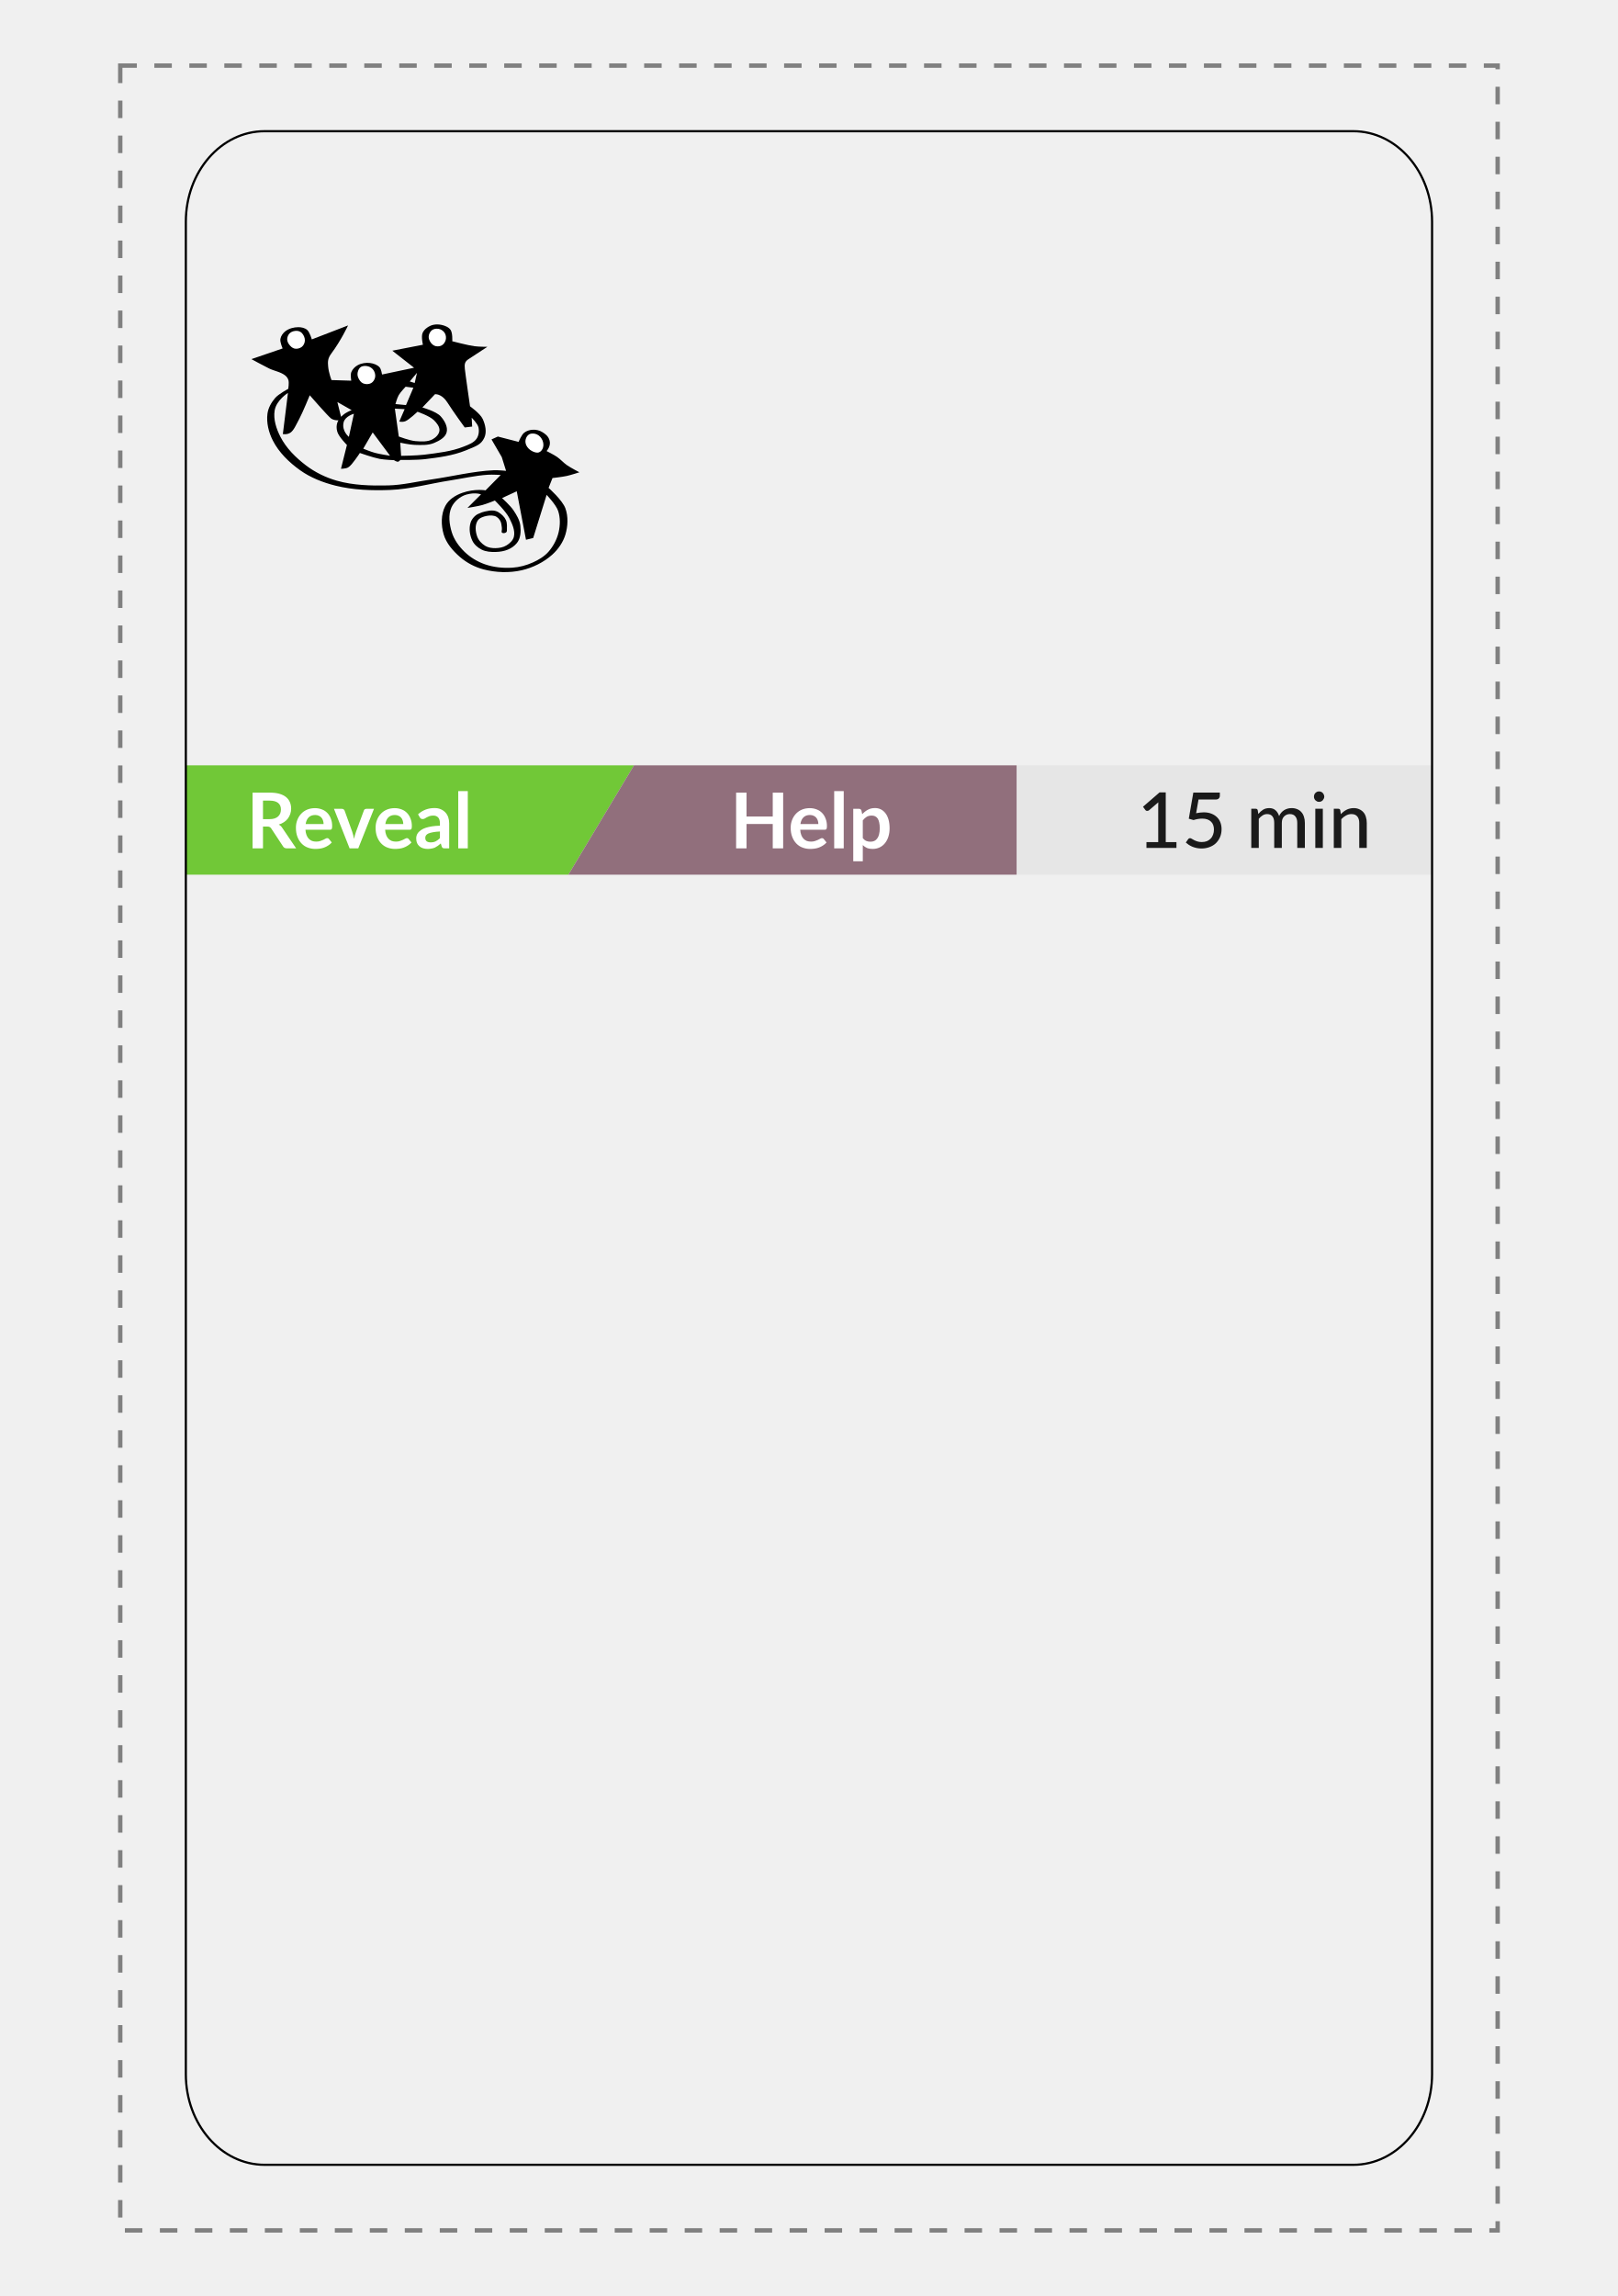
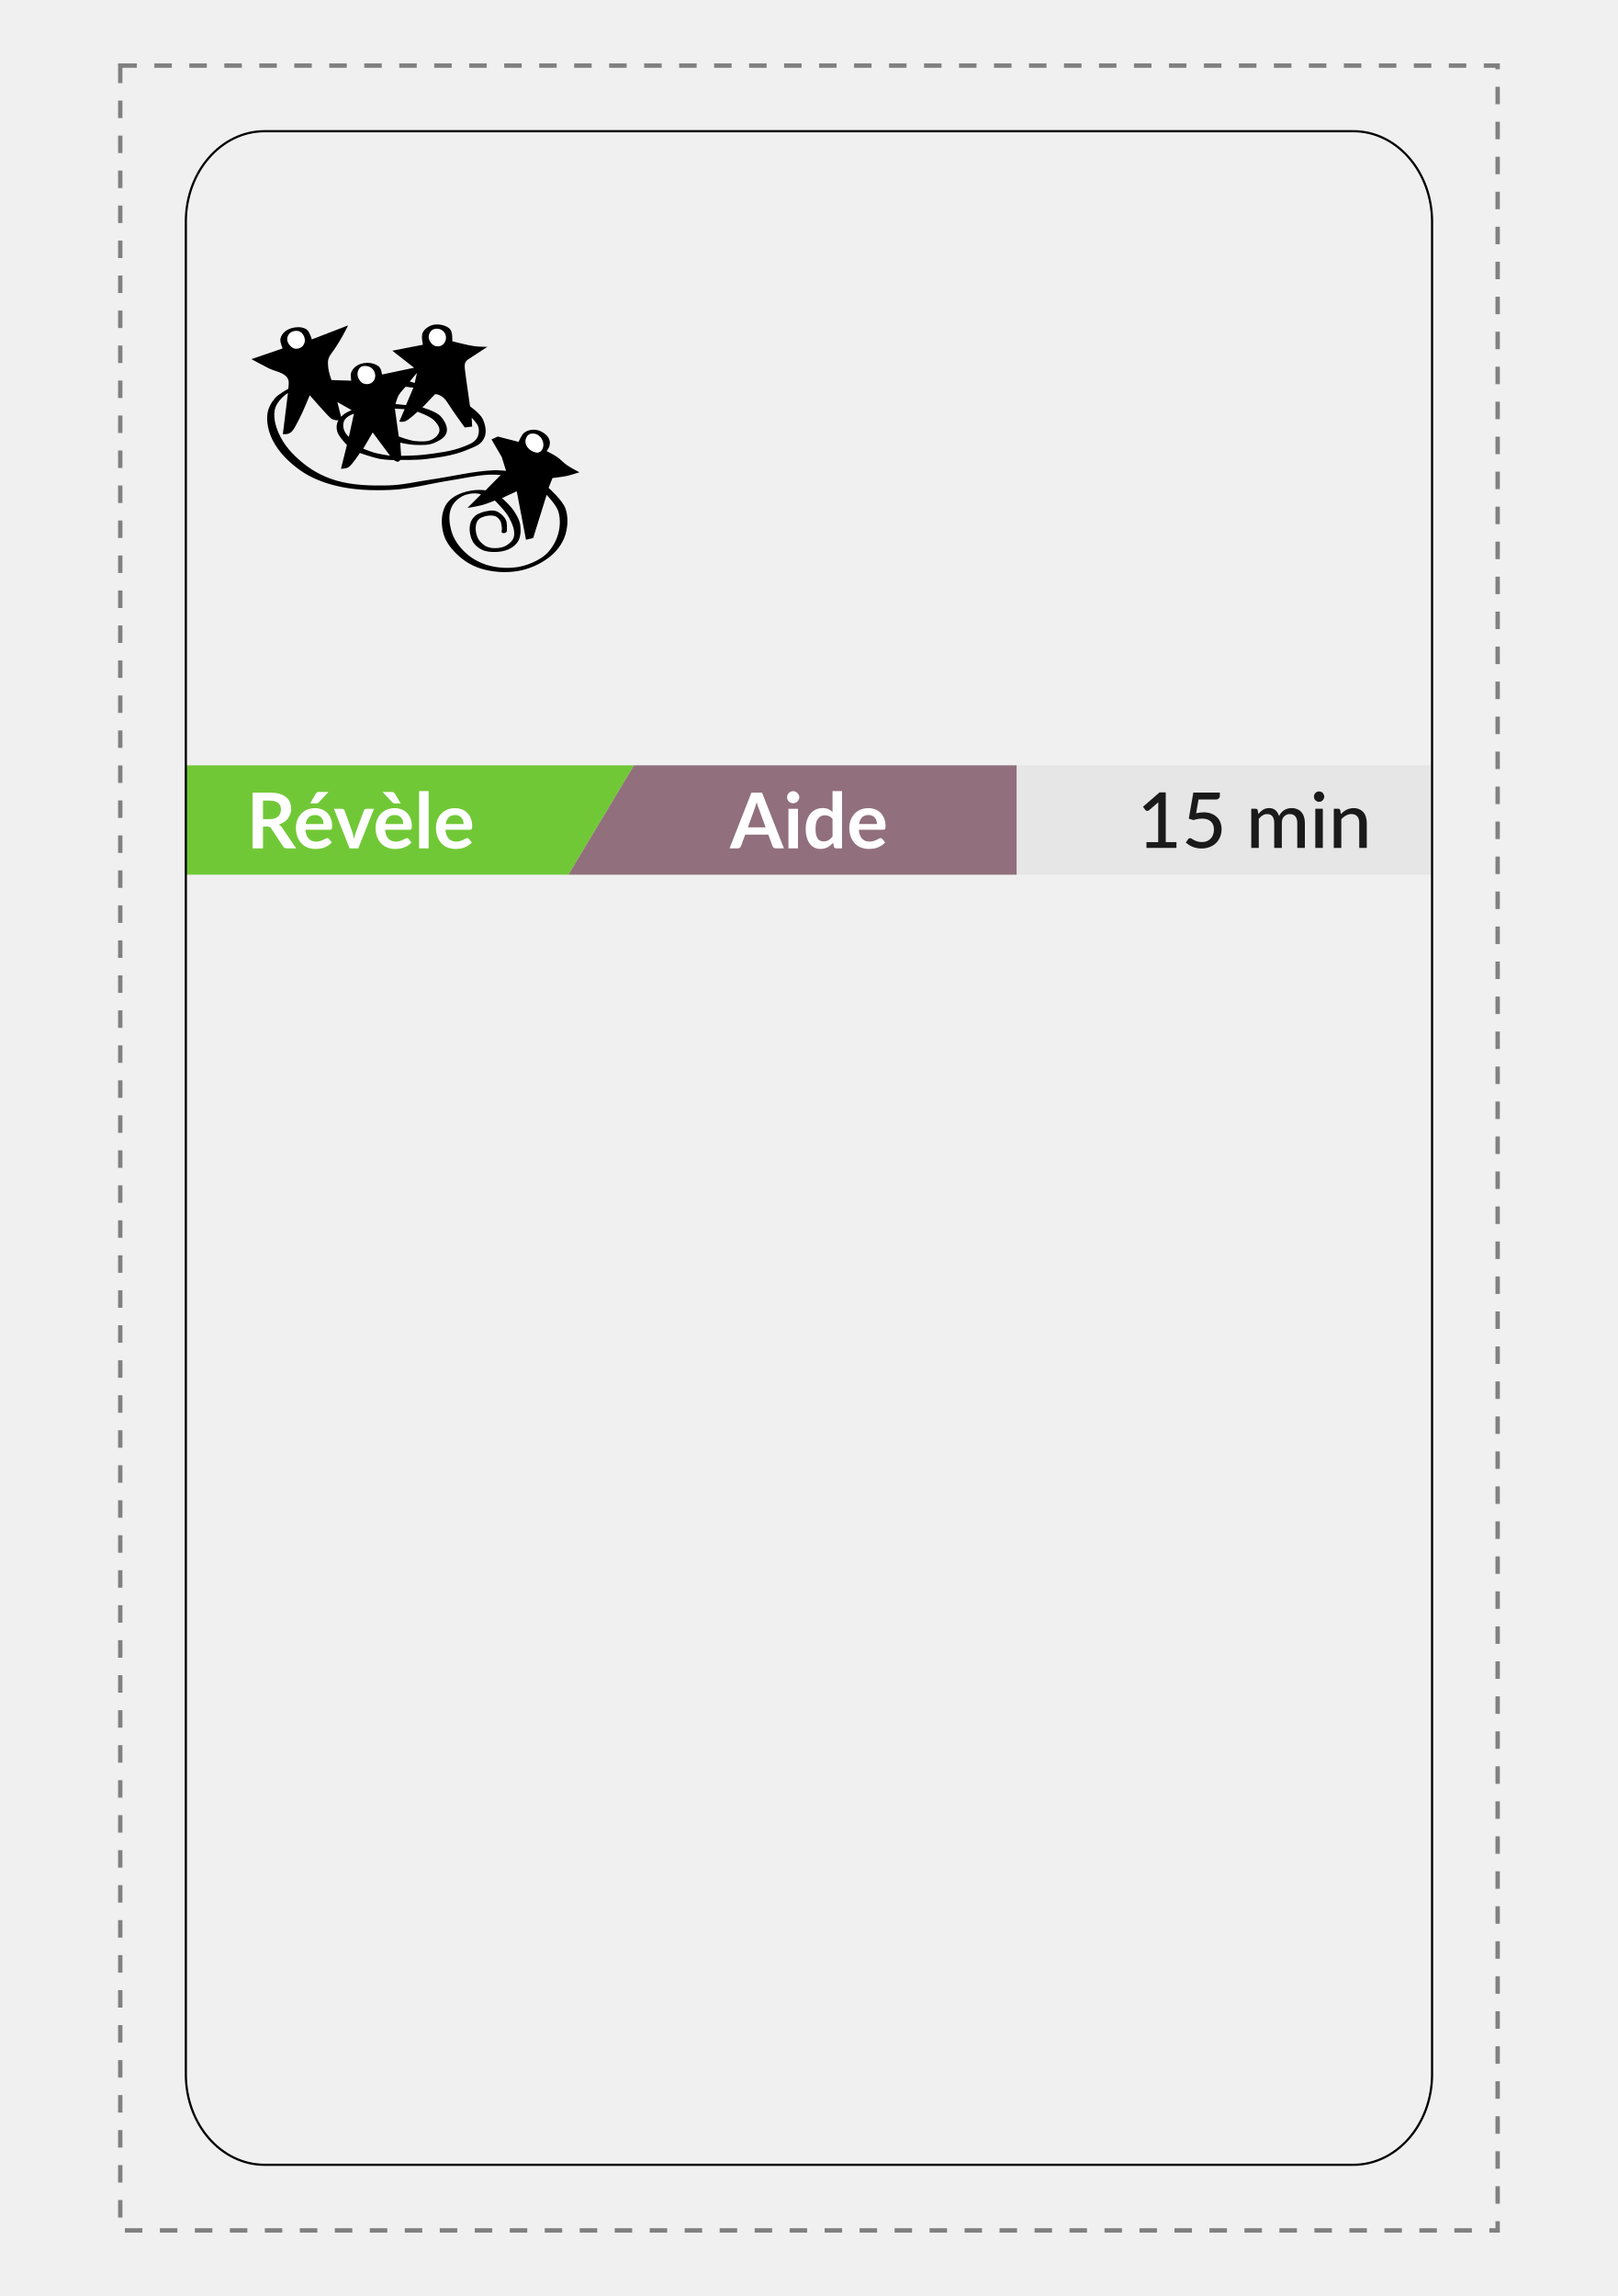
<svg xmlns="http://www.w3.org/2000/svg" xmlns:xlink="http://www.w3.org/1999/xlink" width="74mm" height="105mm" viewBox="0 0 262.205 372.047" id="svg2" version="1.1" enable-background="new">
  <defs id="defs4" />
  <g id="layer1" transform="translate(0,-680.315)" style="display:inline">
    <path style="fill:none;fill-rule:evenodd;stroke:#808080;stroke-width:0.709;stroke-linecap:butt;stroke-linejoin:miter;stroke-miterlimit:4;stroke-dasharray:2.835, 2.835;stroke-dashoffset:0;stroke-opacity:1" d="m 19.488,690.945 0,350.787 223.228,0 0,-350.787 z" id="path3350" transform="translate(4.3385302e-7,8.6660179e-6)" />
  </g>
  <g id="layer6" style="display:inline">
    <path style="fill:none;fill-rule:evenodd;stroke:none;stroke-width:1px;stroke-linecap:butt;stroke-linejoin:miter;stroke-opacity:1" d="m 40.748,31.89 0,81.496 53.15,0 0,-81.496 -53.15,0" id="path4275" />
    <g transform="matrix(0.7115533,0,0,0.7115534,-27.6442,-75.19477)" style="display:inline" id="layer22">
      <g id="g4745">
        <path id="path4705" transform="matrix(0.2645833,0,0,0.2645833,96.1168,179.5567)" d="m 160.119,0.002 c -2.044,-0.027 -4.098,0.309 -5.93,1.098 -2.855,1.229 -5.663,3.44 -6.873,6.303 -1.31,3.098 0.291,10.084 0.291,10.084 l -26.34,5.127 18.74,14.672 -27.578,5.834 c 0,0 -0.645,-4.59 -2.113,-6.209 -2.001,-2.207 -5.185,-3.312 -8.141,-3.689 -3.569,-0.456 -7.473,0.125 -10.637,1.84 -2.395,1.299 -4.554,3.459 -5.561,5.99 -0.908,2.284 -0.064,7.373 -0.064,7.373 l -16.971,-0.531 c 0,0 -2.431,-5.995 -2.918,-11.844 C 65.711,32.271 65.585,29.32 68.678,25.176 77.175,13.79 83.174,0.869 83.174,0.869 L 51.973,12.891 c 0,0 -1.733,-6.245 -4.066,-8.221 -2.02,-1.71 -4.955,-2.309 -7.602,-2.297 -3.858,0.019 -7.978,1.112 -11.049,3.447 -2.121,1.613 -3.882,4.091 -4.33,6.717 -0.469,2.747 1.943,8.133 1.943,8.133 L 0,29.861 c 0,0 10.046,5.538 15.203,8.043 4.639,2.253 10.199,2.952 14.143,6.275 1.137,0.958 2.054,2.286 2.475,3.713 0.711,2.414 -0.115,7.549 -0.115,7.549 0,0 -8.349,4.427 -11.346,7.938 -3.25,3.807 -5.933,8.539 -6.57,13.504 -0.995,7.748 1.059,16.017 4.596,22.982 5.249,10.338 14.075,18.898 23.512,25.633 9,6.423 19.677,10.578 30.404,13.258 15.311,3.826 31.43,4.335 47.199,3.713 17.289,-0.682 34.168,-5.483 51.266,-8.133 10.895,-1.689 21.705,-4.209 32.705,-4.949 3.704,-0.249 11.137,0.176 11.137,0.176 l -13.082,13.26 c 0,0 -9.359,-1.639 -19.977,2.121 -6.233,2.208 -11.788,5.851 -14.672,11.312 -3.804,7.202 -3.684,16.574 -1.414,24.396 2.224,7.664 7.945,14.207 13.965,19.445 5.826,5.069 13.029,8.851 20.506,10.783 10.557,2.728 22.076,3.14 32.705,0.707 9.608,-2.199 19.008,-6.848 26.34,-13.436 5.13,-4.61 9.345,-10.714 11.312,-17.324 2.135,-7.173 2.52,-15.405 0,-22.451 -2.566,-7.175 -14.496,-17.676 -14.496,-17.676 l 3.359,-8.486 c 0,0 8.182,-0.898 12.197,-1.768 3.718,-0.805 10.961,-3.182 10.961,-3.182 0,0 -7.381,-3.821 -10.783,-6.188 -3.022,-2.103 -5.451,-4.986 -8.486,-7.07 -2.827,-1.942 -8.984,-5.014 -8.984,-5.014 0,0 3.944,-4.152 2.609,-9.035 -1.045,-3.824 -3.642,-5.682 -6.43,-7.375 -2.349,-1.427 -5.268,-2.074 -8.014,-1.941 -2.635,0.128 -5.426,0.94 -7.477,2.6 -2.381,1.927 -4.762,7.859 -4.762,7.859 l -17.855,-4.596 -5.479,2.475 8.838,15.203 3.713,11.844 c 0,0 -7.072,-0.701 -10.607,-0.529 -18.087,0.878 -35.813,5.396 -53.74,7.955 -12.424,1.773 -24.752,4.846 -37.299,5.125 -14.731,0.328 -29.843,-0.041 -44.018,-4.064 -9.557,-2.713 -18.795,-7.234 -26.693,-13.26 -8.727,-6.657 -16.935,-14.791 -21.92,-24.57 -3.507,-6.879 -6.198,-15.017 -4.93,-22.633 1.486,-8.919 11.451,-15.105 11.451,-15.105 l -4.4,35.439 c 0,0 3.677,0.694 6.541,-1.238 2.864,-1.933 4.732,-6.515 7.602,-11.844 2.87,-5.328 9.016,-20.328 9.016,-20.328 0,0 15.625,17.927 18.215,19.879 2.59,1.952 6.533,1.688 6.533,1.688 0,0 -2.837,3.728 -1.029,9.865 1.293,4.391 8.277,11.348 8.277,11.348 l -5.127,20.506 c 0,0 4.102,-0.091 5.844,-1.029 2.693,-1.452 4.371,-4.302 6.301,-6.676 1.515,-1.862 4.119,-5.906 4.119,-5.906 0,0 11.174,3.946 16.971,5.062 4.067,0.783 12.375,1.125 12.375,1.125 0,0 2.368,1.503 3.402,1.369 1.034,-0.134 2.076,-1.547 2.076,-1.547 0,0 14.31,0.162 21.391,-0.707 11.798,-1.448 23.852,-3.01 34.867,-7.477 9.508,-3.856 13.27,-5.067 16.045,-10.908 2.335,-4.915 0.891,-11.335 -1.414,-16.264 -2.164,-4.627 -10.867,-10.805 -10.867,-10.805 0,0 -4.117,-28.362 -4.48,-32.26 -0.363,-3.898 -0.209,-6.168 3.162,-8.336 3.371,-2.168 16.25,-10.648 16.25,-10.648 0,0 -6.02,0.106 -11.117,-0.5 -5.097,-0.606 -19.111,-4.271 -19.111,-4.271 0,0 0.412,-7.074 -1.467,-9.785 -1.669,-2.409 -4.823,-3.639 -7.684,-4.273 -1.168,-0.259 -2.391,-0.406 -3.617,-0.422 z m -17.594,41.658 -1.988,8.752 -4.242,-1.326 z m -9.801,11.951 6.688,0.875 -6.375,14.938 -9.062,-0.875 c 0,0 1.376,-5.196 2.879,-7.768 1.503,-2.572 5.871,-7.17 5.871,-7.17 z m 25.568,6.426 c 1.172,-0.009 6.128,0.381 10.432,7.199 4.918,7.792 14.887,21.451 14.887,21.451 l 6.398,-0.768 -0.41,-7.621 c 0,0 5.042,4.93 5.812,8.188 0.757,3.2 0.312,7.006 -1.5,9.75 -2.393,3.623 -7.03,5.266 -11.062,6.875 -10.728,4.281 -22.479,5.542 -33.938,7 -6.642,0.845 -20.062,1 -20.062,1 l -0.75,-11.312 c 0,0 8.204,1.769 12.375,1.875 5.651,0.143 11.675,0.53 16.875,-1.688 4.309,-1.838 9.518,-4.589 10.688,-9.125 1.228,-4.762 -1.87,-10.182 -5.188,-13.812 -3.916,-4.285 -15.688,-7.562 -15.688,-7.562 l 10.875,-11.438 c 0,0 0.088,-0.01 0.256,-0.012 z m -84.313,6.77 12.287,6.984 c 0,0 -2.583,0.93 -5.537,2.75 -1.195,0.736 -3.582,2.965 -3.582,2.965 z m 49.494,5.68 8.41,0.451 -4.598,10.611 c 0,0 2.361,0.819 5.25,-0.25 2.889,-1.069 10.438,-8.125 10.438,-8.125 0,0 10.412,3.564 14.188,7.312 2.387,2.37 4.997,5.588 4.688,8.938 -0.288,3.117 -3.075,5.858 -5.812,7.375 -4.363,2.418 -9.903,2.023 -14.875,1.625 -4.932,-0.395 -14.312,-3.938 -14.312,-3.938 z m -35.264,4.396 -4.33,19.889 c 0,0 -6.35,-5.028 -4.518,-12.506 1.296,-5.288 8.848,-7.383 8.848,-7.383 z m 16.176,16.088 14.938,20.064 c 0,0 -9.144,-1.423 -12.992,-2.475 -3.848,-1.051 -10.076,-3.625 -10.076,-3.625 z m 124.008,50.646 7.955,41.719 6.188,-1.502 11.58,-37.123 c 0,0 8.1,8.424 9.898,13.789 1.939,5.784 1.82,12.352 0.441,18.295 -1.442,6.213 -4.603,12.202 -8.838,16.971 -3.576,4.027 -8.438,6.887 -13.346,9.104 -5.542,2.503 -11.609,4.123 -17.678,4.508 -7.911,0.502 -16.116,-0.304 -23.6,-2.916 -6.455,-2.253 -12.599,-5.93 -17.502,-10.695 -4.841,-4.704 -9.088,-10.512 -11.049,-16.971 -2.063,-6.795 -3.194,-14.832 -0.266,-21.301 2.336,-5.159 7.458,-9.506 12.906,-11.049 7.715,-2.185 12.551,-0.178 12.551,-0.178 l -11.668,11.668 c 0,0 8.56,-1.331 12.729,-2.475 3.712,-1.018 10.871,-3.889 10.871,-3.889 0,0 9.465,9.226 12.375,15.025 2.49,4.963 5.263,10.774 3.977,16.176 -0.755,3.171 -3.588,5.714 -6.363,7.424 -2.799,1.725 -6.289,2.33 -9.576,2.367 -2.948,0.034 -6.1,-0.416 -8.633,-1.926 -3.064,-1.826 -5.804,-4.723 -7.016,-8.078 -1.527,-4.23 -2.046,-9.651 0.299,-13.488 1.56,-2.554 4.959,-3.693 7.895,-4.273 2.839,-0.562 6.437,-0.586 8.635,0.914 2.31,1.577 3.549,3.791 3.922,5.846 0.438,2.415 0.784,4.182 0.299,6.572 -0.465,2.293 4.509,1.837 4.529,-0.396 0.03,-3.279 0.414,-6.564 -0.889,-9.445 -1.216,-2.69 -3.604,-4.828 -6.072,-6.447 -1.322,-0.867 -2.892,-1.417 -4.461,-1.609 -2.437,-0.298 -4.931,0.216 -7.326,0.756 -2.095,0.472 -3.031,0.778 -6.072,2.152 -2.648,1.197 -5.42,4.285 -6.41,7.393 -1.595,5.005 -0.767,10.963 1.531,15.688 1.604,3.298 4.674,5.963 7.955,7.602 3.708,1.851 8.141,2.145 12.266,2.023 7.619,-0.224 14.004,-2.655 18.141,-7.77 3.172,-3.922 3.485,-9.837 2.916,-14.85 -0.546,-4.809 -3.248,-9.223 -5.922,-13.258 -2.649,-3.996 -9.811,-10.518 -9.811,-10.518 z" style="fill:#000000;fill-opacity:1;stroke:none;stroke-width:1px;stroke-linecap:butt;stroke-linejoin:miter;stroke-opacity:1" />
        <path style="fill:#ffffff;fill-opacity:1;stroke:none;stroke-width:0.265px;stroke-linecap:butt;stroke-linejoin:miter;stroke-opacity:1" d="m 104.676,184.09 c -0.253,-0.354 -0.441,-0.804 -0.414,-1.238 0.031,-0.499 0.266,-1.031 0.648,-1.354 0.438,-0.37 1.083,-0.519 1.654,-0.471 0.387,0.033 0.786,0.219 1.051,0.503 0.416,0.445 0.694,1.09 0.674,1.699 -0.017,0.521 -0.266,1.084 -0.669,1.415 -0.441,0.363 -1.102,0.535 -1.662,0.421 -0.526,-0.107 -0.969,-0.54 -1.282,-0.977 z" id="path4707" />
        <path style="fill:#ffffff;fill-opacity:1;stroke:none;stroke-width:0.265px;stroke-linecap:butt;stroke-linejoin:miter;stroke-opacity:1" d="m 121.023,189.258 c 0.471,-0.305 1.135,-0.302 1.677,-0.155 0.484,0.131 0.947,0.456 1.224,0.873 0.306,0.46 0.469,1.074 0.364,1.616 -0.103,0.534 -0.446,1.085 -0.925,1.344 -0.535,0.289 -1.268,0.288 -1.824,0.042 -0.501,-0.222 -0.854,-0.741 -1.078,-1.242 -0.166,-0.37 -0.232,-0.809 -0.154,-1.208 0.093,-0.477 0.307,-1.007 0.715,-1.271 z" id="path4709" />
        <path style="fill:#ffffff;fill-opacity:1;stroke:none;stroke-width:0.265px;stroke-linecap:butt;stroke-linejoin:miter;stroke-opacity:1" d="m 136.575,182.944 c -0.131,-0.386 -0.103,-0.841 0.043,-1.221 0.155,-0.405 0.448,-0.803 0.836,-0.996 0.478,-0.237 1.093,-0.25 1.598,-0.08 0.472,0.159 0.913,0.52 1.146,0.96 0.24,0.454 0.295,1.039 0.153,1.532 -0.143,0.497 -0.489,0.994 -0.952,1.226 -0.486,0.243 -1.138,0.257 -1.631,0.029 -0.568,-0.262 -0.992,-0.857 -1.193,-1.45 z" id="path4711" />
        <path style="fill:#ffffff;fill-opacity:1;stroke:none;stroke-width:0.265px;stroke-linecap:butt;stroke-linejoin:miter;stroke-opacity:1" d="m 159.391,204.575 c 0.516,-0.264 1.208,-0.208 1.739,0.025 0.561,0.246 1.017,0.772 1.263,1.333 0.232,0.53 0.304,1.183 0.117,1.731 -0.148,0.434 -0.478,0.883 -0.912,1.029 -0.528,0.177 -1.148,-0.061 -1.637,-0.327 -0.519,-0.283 -0.981,-0.738 -1.234,-1.272 -0.194,-0.41 -0.265,-0.913 -0.153,-1.352 0.117,-0.46 0.395,-0.949 0.817,-1.165 z" id="path4713" />
      </g>
    </g>
  </g>
  <g id="layer9" style="display:inline">
    <path style="fill:none;fill-rule:evenodd;stroke:none;stroke-width:1px;stroke-linecap:butt;stroke-linejoin:miter;stroke-opacity:1" d="m 109.843,113.386 111.614,0 0,-81.496 -111.614,0 z" id="path4349_wcf" />
    <flowRoot xml:space="preserve" style="font-style:normal;font-weight:normal;line-height:0.01%;font-family:sans-serif;text-align:end;letter-spacing:0px;word-spacing:0px;text-anchor:end;fill:#000000;fill-opacity:1;stroke:none;stroke-width:1px;stroke-linecap:butt;stroke-linejoin:miter;stroke-opacity:1" id="flowRoot4357" transform="translate(-3.4125e-4,19.71652)">
      <flowRegion id="flowRegion4359">
        <use x="0" y="0" xlink:href="#path4349_wcf" id="use4361" width="100%" height="100%" />
      </flowRegion>
      <flowPara id="flowPara4363" style="font-style:normal;font-variant:normal;font-weight:bold;font-stretch:normal;font-size:13.75px;line-height:1.25;font-family:Roboto;-inkscape-font-specification:'Roboto Bold';text-align:end;text-anchor:end">Wise Crowds</flowPara>
      <flowPara id="flowPara4365" style="font-style:normal;font-variant:normal;font-weight:normal;font-stretch:normal;font-size:8.75px;line-height:125%;font-family:Lato;-inkscape-font-specification:Lato;text-align:end;letter-spacing:0px;text-anchor:end;fill:#1a1a1a">Exploiter la sagesse de l'ensemble du groupe dans des cycles rapides</flowPara>
    </flowRoot>
  </g>
  <g id="layer8" style="display:inline">
-     <path style="fill:#71c837;fill-rule:evenodd;stroke:#000000;stroke-width:0;stroke-linecap:butt;stroke-linejoin:miter;stroke-miterlimit:4;stroke-dasharray:none;stroke-opacity:1" d="m 30.118,124.012 0,17.72 62.008,0 10.63,-17.72 z" id="path4215" />
+     <path style="fill:#71c837;fill-rule:evenodd;stroke:#000000;stroke-width:0;stroke-linecap:butt;stroke-linejoin:miter;stroke-miterlimit:4;stroke-dasharray:none;stroke-opacity:1" d="m 30.118,124.012 v 17.72 h 62.008 l 10.63,-17.72 z" id="path4215" />
    <text xml:space="preserve" style="font-style:normal;font-weight:normal;line-height:0%;font-family:sans-serif;letter-spacing:0px;word-spacing:0px;display:inline;fill:#000000;fill-opacity:1;stroke:none;stroke-width:1px;stroke-linecap:butt;stroke-linejoin:miter;stroke-opacity:1" x="39.935" y="137.468" id="text4180">
-       <tspan id="tspan4182" x="39.935" y="137.468" style="font-style:normal;font-variant:normal;font-weight:bold;font-stretch:normal;font-size:12.5px;line-height:1.25;font-family:Lato;-inkscape-font-specification:'Lato Bold';fill:#ffffff">Reveal</tspan>
+       <tspan id="tspan4182" x="39.935" y="137.468" style="font-style:normal;font-variant:normal;font-weight:bold;font-stretch:normal;font-size:12.5px;line-height:1.25;font-family:Lato;-inkscape-font-specification:'Lato Bold';fill:#ffffff">Révèle</tspan>
    </text>
    <rect y="124.016" x="164.764" height="17.717" width="67.323" id="rect4191" style="display:inline;fill:#e6e6e6;fill-opacity:1;stroke:none;stroke-width:1;stroke-miterlimit:4;stroke-dasharray:none;stroke-dashoffset:0;stroke-opacity:1" />
    <text xml:space="preserve" style="font-style:normal;font-weight:normal;line-height:0%;font-family:sans-serif;letter-spacing:0px;word-spacing:0px;fill:#1a1a1a;fill-opacity:1;stroke:none;stroke-width:1px;stroke-linecap:butt;stroke-linejoin:miter;stroke-opacity:1" x="184.268" y="137.396" id="text4193">
      <tspan id="tspan4195" x="184.268" y="137.396" style="font-style:normal;font-variant:normal;font-weight:500;font-stretch:normal;font-size:12.5px;line-height:1.25;font-family:Lato;-inkscape-font-specification:'Lato Medium';fill:#1a1a1a">15 min</tspan>
    </text>
-     <path id="path4217" d="m 164.756,141.732 0,-17.72 -62.008,0 -10.63,17.72 z" style="fill:#916f7c;fill-opacity:1;fill-rule:evenodd;stroke:#000000;stroke-width:0;stroke-linecap:butt;stroke-linejoin:miter;stroke-miterlimit:4;stroke-dasharray:none;stroke-opacity:1" />
+     <path id="path4217" d="m 164.756,141.732 v -17.72 h -62.008 l -10.63,17.72 z" style="fill:#916f7c;fill-opacity:1;fill-rule:evenodd;stroke:#000000;stroke-width:0;stroke-linecap:butt;stroke-linejoin:miter;stroke-miterlimit:4;stroke-dasharray:none;stroke-opacity:1" />
    <text id="text4197" y="137.468" x="118.298" style="font-style:normal;font-weight:normal;line-height:0%;font-family:sans-serif;letter-spacing:0px;word-spacing:0px;display:inline;fill:#000000;fill-opacity:1;stroke:none;stroke-width:1px;stroke-linecap:butt;stroke-linejoin:miter;stroke-opacity:1" xml:space="preserve">
-       <tspan style="font-style:normal;font-variant:normal;font-weight:bold;font-stretch:normal;font-size:12.5px;line-height:1.25;font-family:Lato;-inkscape-font-specification:'Lato Bold';fill:#ffffff" y="137.468" x="118.298" id="tspan4199">Help</tspan>
+       <tspan style="font-style:normal;font-variant:normal;font-weight:bold;font-stretch:normal;font-size:12.5px;line-height:1.25;font-family:Lato;-inkscape-font-specification:'Lato Bold';fill:#ffffff" y="137.468" x="118.298" id="tspan4199">Aide</tspan>
    </text>
  </g>
  <g id="layer5" style="display:inline">
    <rect style="fill:none;fill-opacity:1;stroke:#000000;stroke-width:0.354;stroke-miterlimit:4;stroke-dasharray:none;stroke-dashoffset:0;stroke-opacity:1" id="rect4187" width="201.969" height="329.528" x="30.118" y="21.26" ry="14.674" rx="12.764" />
  </g>
  <g id="layer4" style="display:inline">
    <path style="fill:none;fill-rule:evenodd;stroke:none;stroke-width:1.048px;stroke-linecap:butt;stroke-linejoin:miter;stroke-opacity:1" d="M 36.998,148.612 V 345.782 H 226.144 V 148.612 Z" id="path4305_wcf" />
    <flowRoot xml:space="preserve" style="font-style:normal;font-weight:normal;line-height:0.85;font-family:sans-serif;letter-spacing:0px;word-spacing:0px;fill:#000000;fill-opacity:1;stroke:none;stroke-width:1px;stroke-linecap:butt;stroke-linejoin:miter;stroke-opacity:1" id="flowRoot4319" transform="matrix(1,0,0,1.006858,-0.1725149,-4.575928)">
      <flowRegion id="flowRegion4321">
        <use x="0" y="0" xlink:href="#path4305_wcf" id="use4323" width="100%" height="100%" transform="matrix(1,0,0,0.9931889,0.1725149,4.544761)" />
      </flowRegion>
      <flowPara id="flowPara4325" style="font-style:normal;font-variant:normal;font-weight:bold;font-stretch:normal;font-size:8.72px;font-family:Roboto;-inkscape-font-specification:'Roboto Bold';fill:#999999;fill-opacity:1">Invitation</flowPara>
      <flowPara style="font-style:normal;font-variant:normal;font-weight:500;font-stretch:normal;font-size:8.72px;font-family:Lato;-inkscape-font-specification:'Lato Medium';fill:#1a1a1a;fill-opacity:1" id="flowPara4207">Demandez à chaque participant d'être le "client" lorsque son tour viendra, de décrire brièvement son problème et de demander de l'aide.</flowPara>
      <flowPara style="font-style:normal;font-variant:normal;font-weight:500;font-stretch:normal;font-size:8.72px;font-family:Lato;-inkscape-font-specification:'Lato Medium';fill:#1a1a1a;fill-opacity:1" id="flowPara4215">Demandez aux autres participants de jouer le rôle d'un groupe de "consultants" dont la tâche est d'aider le "client" et de lui donner des conseils ou des recommandations.</flowPara>
      <flowPara style="font-style:normal;font-variant:normal;font-weight:500;font-stretch:normal;font-size:8.72px;font-family:Lato;-inkscape-font-specification:'Lato Medium';fill:#1a1a1a;fill-opacity:1" id="flowPara4200"> </flowPara>
      <flowPara style="font-style:normal;font-variant:normal;font-weight:bold;font-stretch:normal;font-size:8.72px;font-family:Roboto;-inkscape-font-specification:'Roboto Bold';fill:#999999;fill-opacity:1" id="flowPara4212">Personnes</flowPara>
      <flowPara style="font-style:normal;font-variant:normal;font-weight:500;font-stretch:normal;font-size:8.72px;font-family:Lato;-inkscape-font-specification:'Lato Medium';fill:#1a1a1a;fill-opacity:1" id="flowPara4287">- Groupes de 4 à 5 personnes</flowPara>
      <flowPara style="font-style:normal;font-variant:normal;font-weight:500;font-stretch:normal;font-size:8.72px;font-family:Lato;-inkscape-font-specification:'Lato Medium';fill:#1a1a1a;fill-opacity:1" id="flowPara4219">- L'idéal est d'avoir des groupes mixtes de fonctions, de niveaux et de disciplines différents.</flowPara>
      <flowPara style="font-style:normal;font-variant:normal;font-weight:500;font-stretch:normal;font-size:8.72px;font-family:Lato;-inkscape-font-specification:'Lato Medium';fill:#1a1a1a;fill-opacity:1" id="flowPara4214" />
      <flowPara style="font-style:normal;font-variant:normal;font-weight:bold;font-stretch:normal;font-size:8.72px;font-family:Roboto;-inkscape-font-specification:'Roboto Bold';fill:#999999;fill-opacity:1" id="flowPara4202">Espace et matériel</flowPara>
      <flowPara style="font-style:normal;font-variant:normal;font-weight:500;font-stretch:normal;font-size:8.72px;font-family:Lato;-inkscape-font-specification:'Lato Medium';fill:#1a1a1a;fill-opacity:1" id="flowPara4201">- Groupes de 4 ou 5 chaises disposées autour de petites tables ou en cercle sans table</flowPara>
      <flowPara style="font-style:normal;font-variant:normal;font-weight:500;font-stretch:normal;font-size:8.72px;font-family:Lato;-inkscape-font-specification:'Lato Medium';fill:#1a1a1a;fill-opacity:1" id="flowPara4221">- Papier pour que les participants puissent prendre des notes</flowPara>
      <flowPara style="font-style:normal;font-variant:normal;font-weight:500;font-stretch:normal;font-size:8.72px;font-family:Lato;-inkscape-font-specification:'Lato Medium';fill:#1a1a1a;fill-opacity:1" id="flowPara4285">- Pas de tables </flowPara>
      <flowPara style="font-style:normal;font-variant:normal;font-weight:500;font-stretch:normal;font-size:8.72px;font-family:Lato;-inkscape-font-specification:'Lato Medium';fill:#1a1a1a;fill-opacity:1" id="flowPara4206" />
    </flowRoot>
  </g>
</svg>
